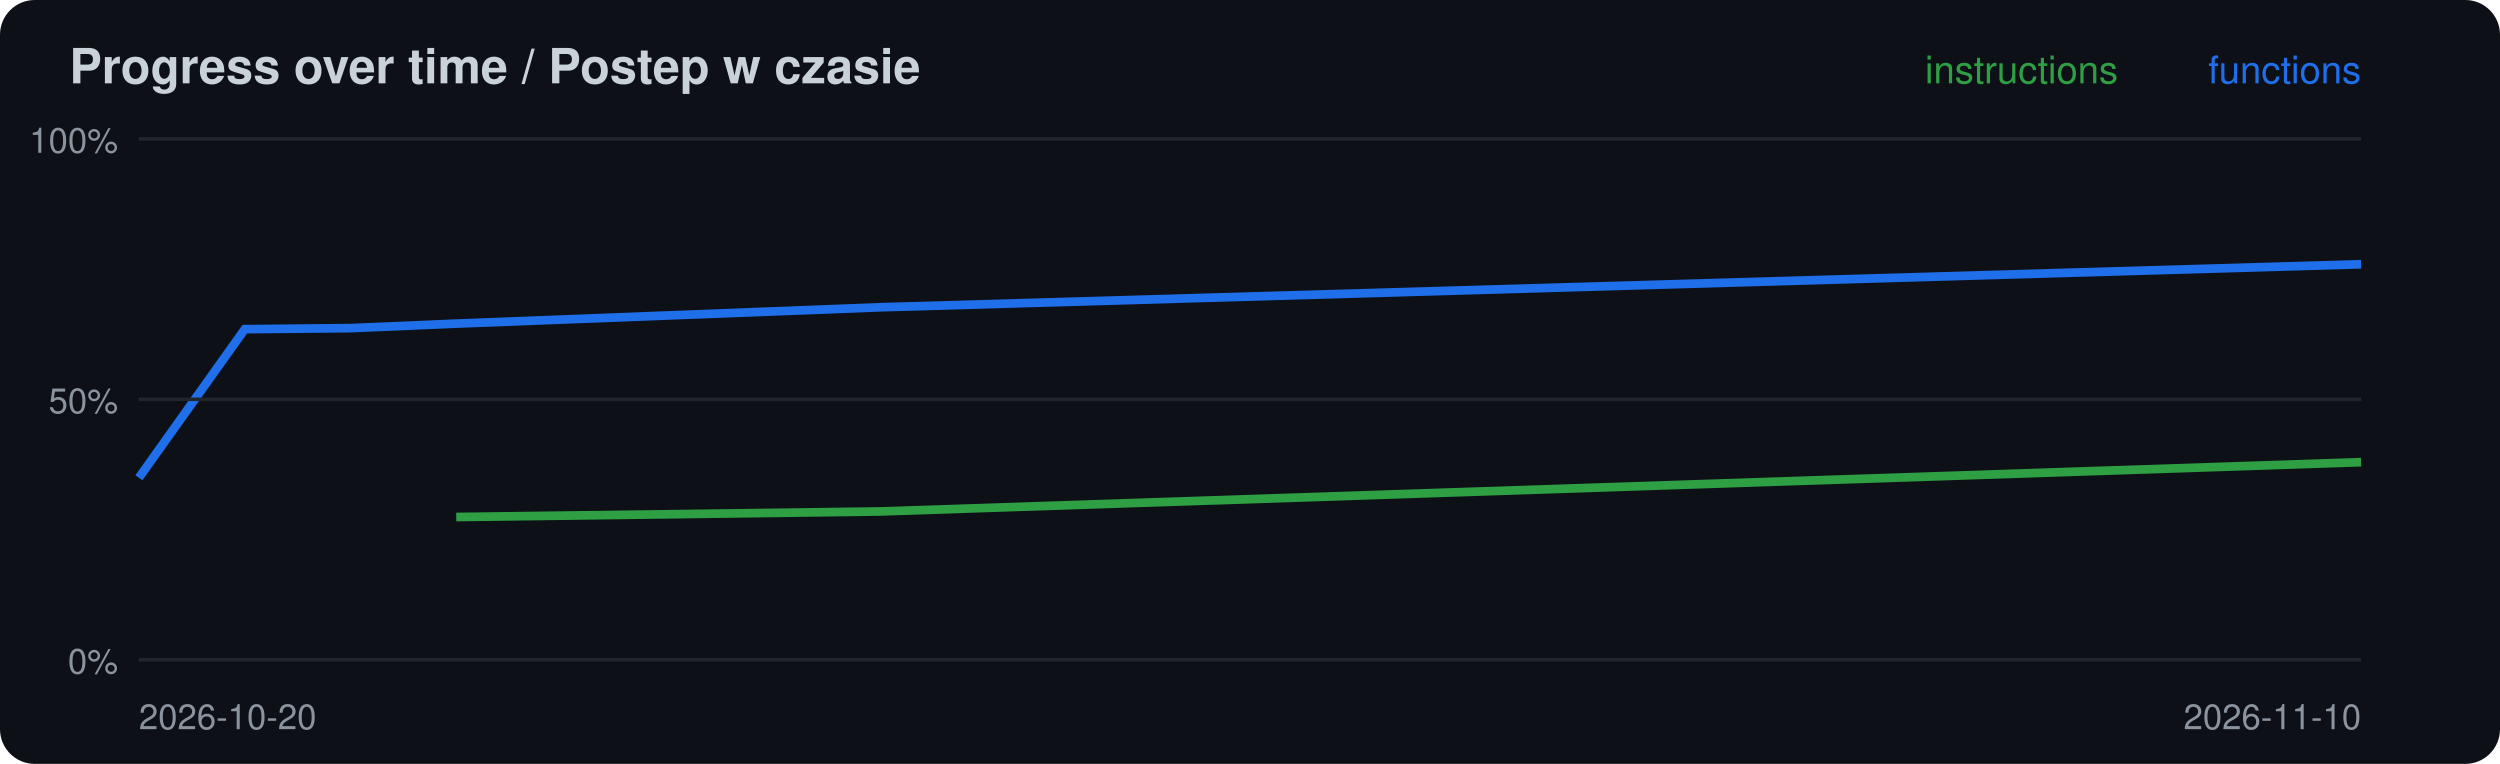
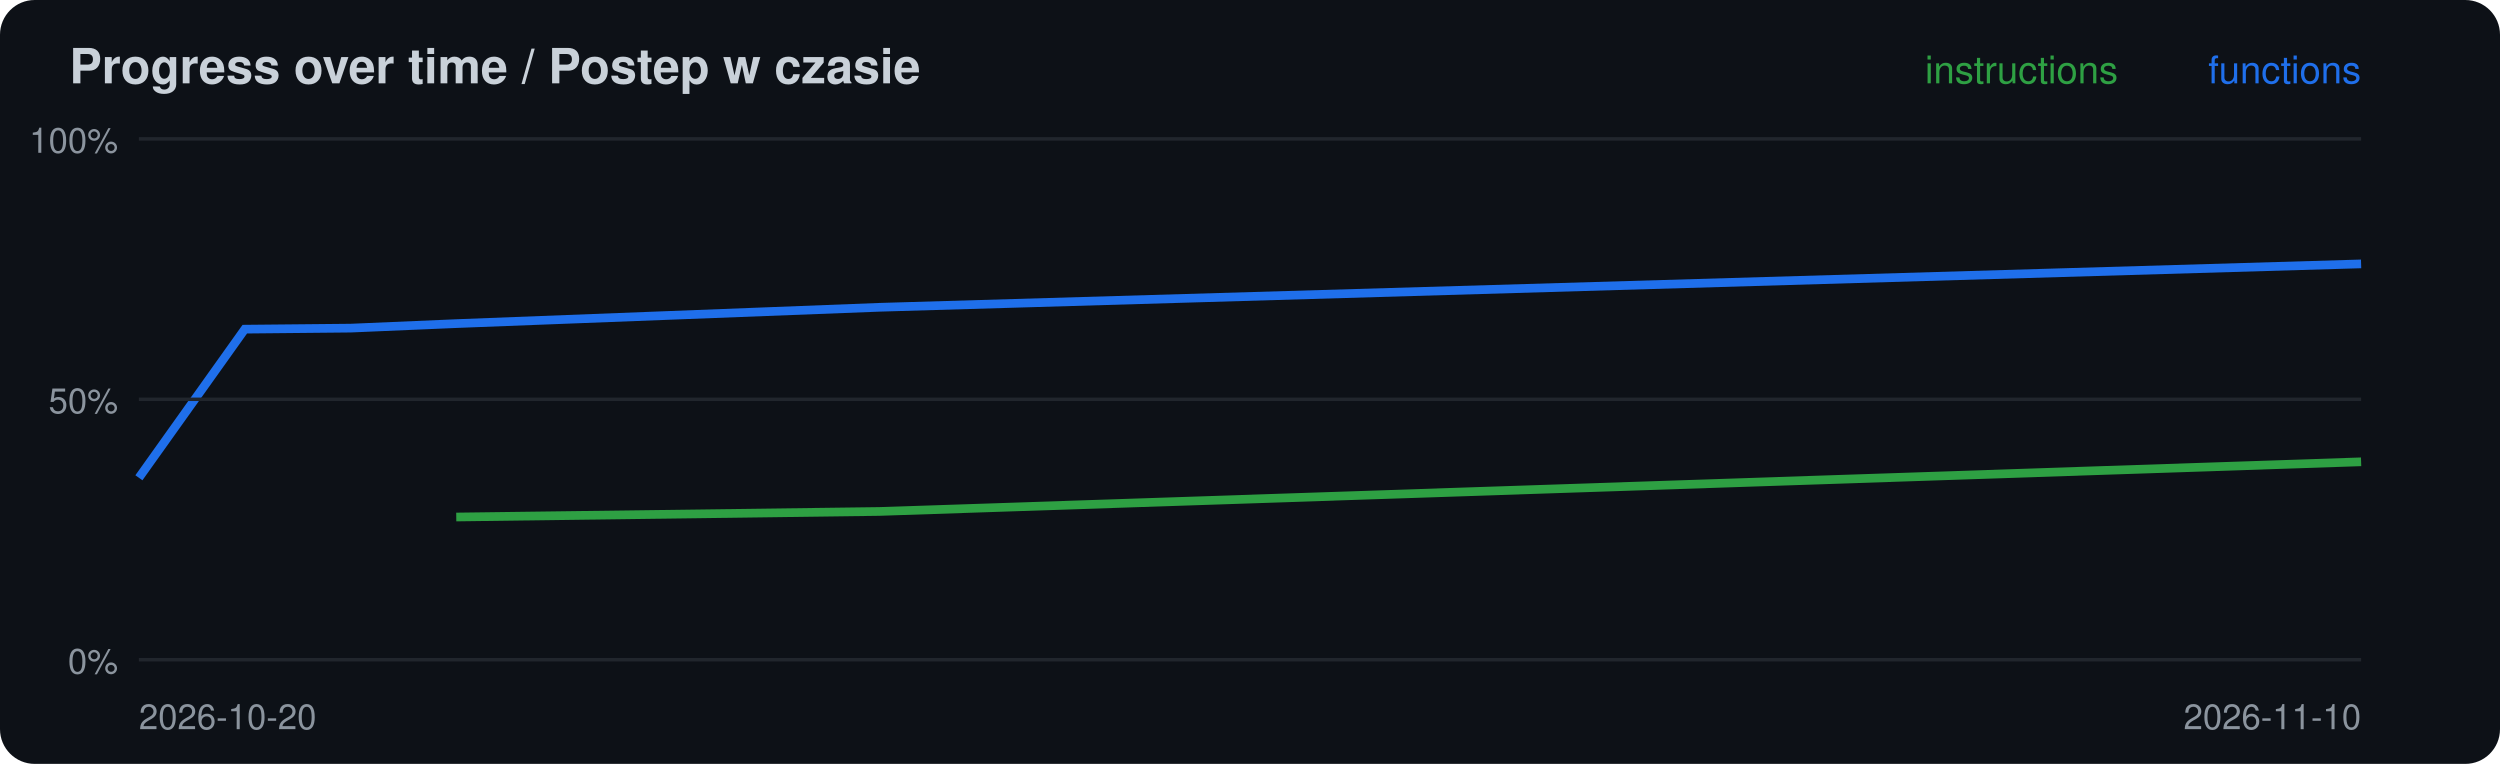
<svg xmlns="http://www.w3.org/2000/svg" width="720" height="220" viewBox="0 0 720 220">
  <rect width="720" height="220" rx="10" fill="#0d1117" />
  <text x="20" y="24" font-family="-apple-system,Segoe UI,Helvetica,Arial,sans-serif" font-size="14" font-weight="600" fill="#c9d1d9">Progress over time / Postep w czasie</text>
-   <polyline points="131.4,148.9 253.3,147.3 680.0,133.1" fill="none" stroke="#2ea043" stroke-width="2.5" />
-   <polyline points="40.0,137.6 70.5,94.8 101.0,94.5 131.4,93.2 253.3,88.5 680.0,76.1" fill="none" stroke="#1f6feb" stroke-width="2.5" />
+   <polyline points="131.4,148.9 253.3,147.3 680.0,133.0" fill="none" stroke="#2ea043" stroke-width="2.5" />
+   <polyline points="40.0,137.6 70.5,94.8 101.0,94.5 131.4,93.2 253.3,88.5 680.0,76.0" fill="none" stroke="#1f6feb" stroke-width="2.5" />
  <line x1="40" x2="680" y1="190.0" y2="190.0" stroke="#21262d" />
  <text x="34" y="194.0" font-family="-apple-system,Segoe UI,Helvetica,Arial,sans-serif" font-size="10" fill="#8b949e" text-anchor="end">0%</text>
  <line x1="40" x2="680" y1="115.0" y2="115.0" stroke="#21262d" />
  <text x="34" y="119.0" font-family="-apple-system,Segoe UI,Helvetica,Arial,sans-serif" font-size="10" fill="#8b949e" text-anchor="end">50%</text>
  <line x1="40" x2="680" y1="40.0" y2="40.0" stroke="#21262d" />
  <text x="34" y="44.0" font-family="-apple-system,Segoe UI,Helvetica,Arial,sans-serif" font-size="10" fill="#8b949e" text-anchor="end">100%</text>
  <text x="40" y="210" font-family="-apple-system,Segoe UI,Helvetica,Arial,sans-serif" font-size="10" fill="#8b949e">2026-10-20</text>
  <text x="680" y="24" font-family="-apple-system,Segoe UI,Helvetica,Arial,sans-serif" font-size="11" fill="#1f6feb" text-anchor="end">functions</text>
  <text x="610" y="24" font-family="-apple-system,Segoe UI,Helvetica,Arial,sans-serif" font-size="11" fill="#2ea043" text-anchor="end">instructions</text>
  <text x="680" y="210" font-family="-apple-system,Segoe UI,Helvetica,Arial,sans-serif" font-size="10" fill="#8b949e" text-anchor="end">2026-11-10</text>
</svg>
